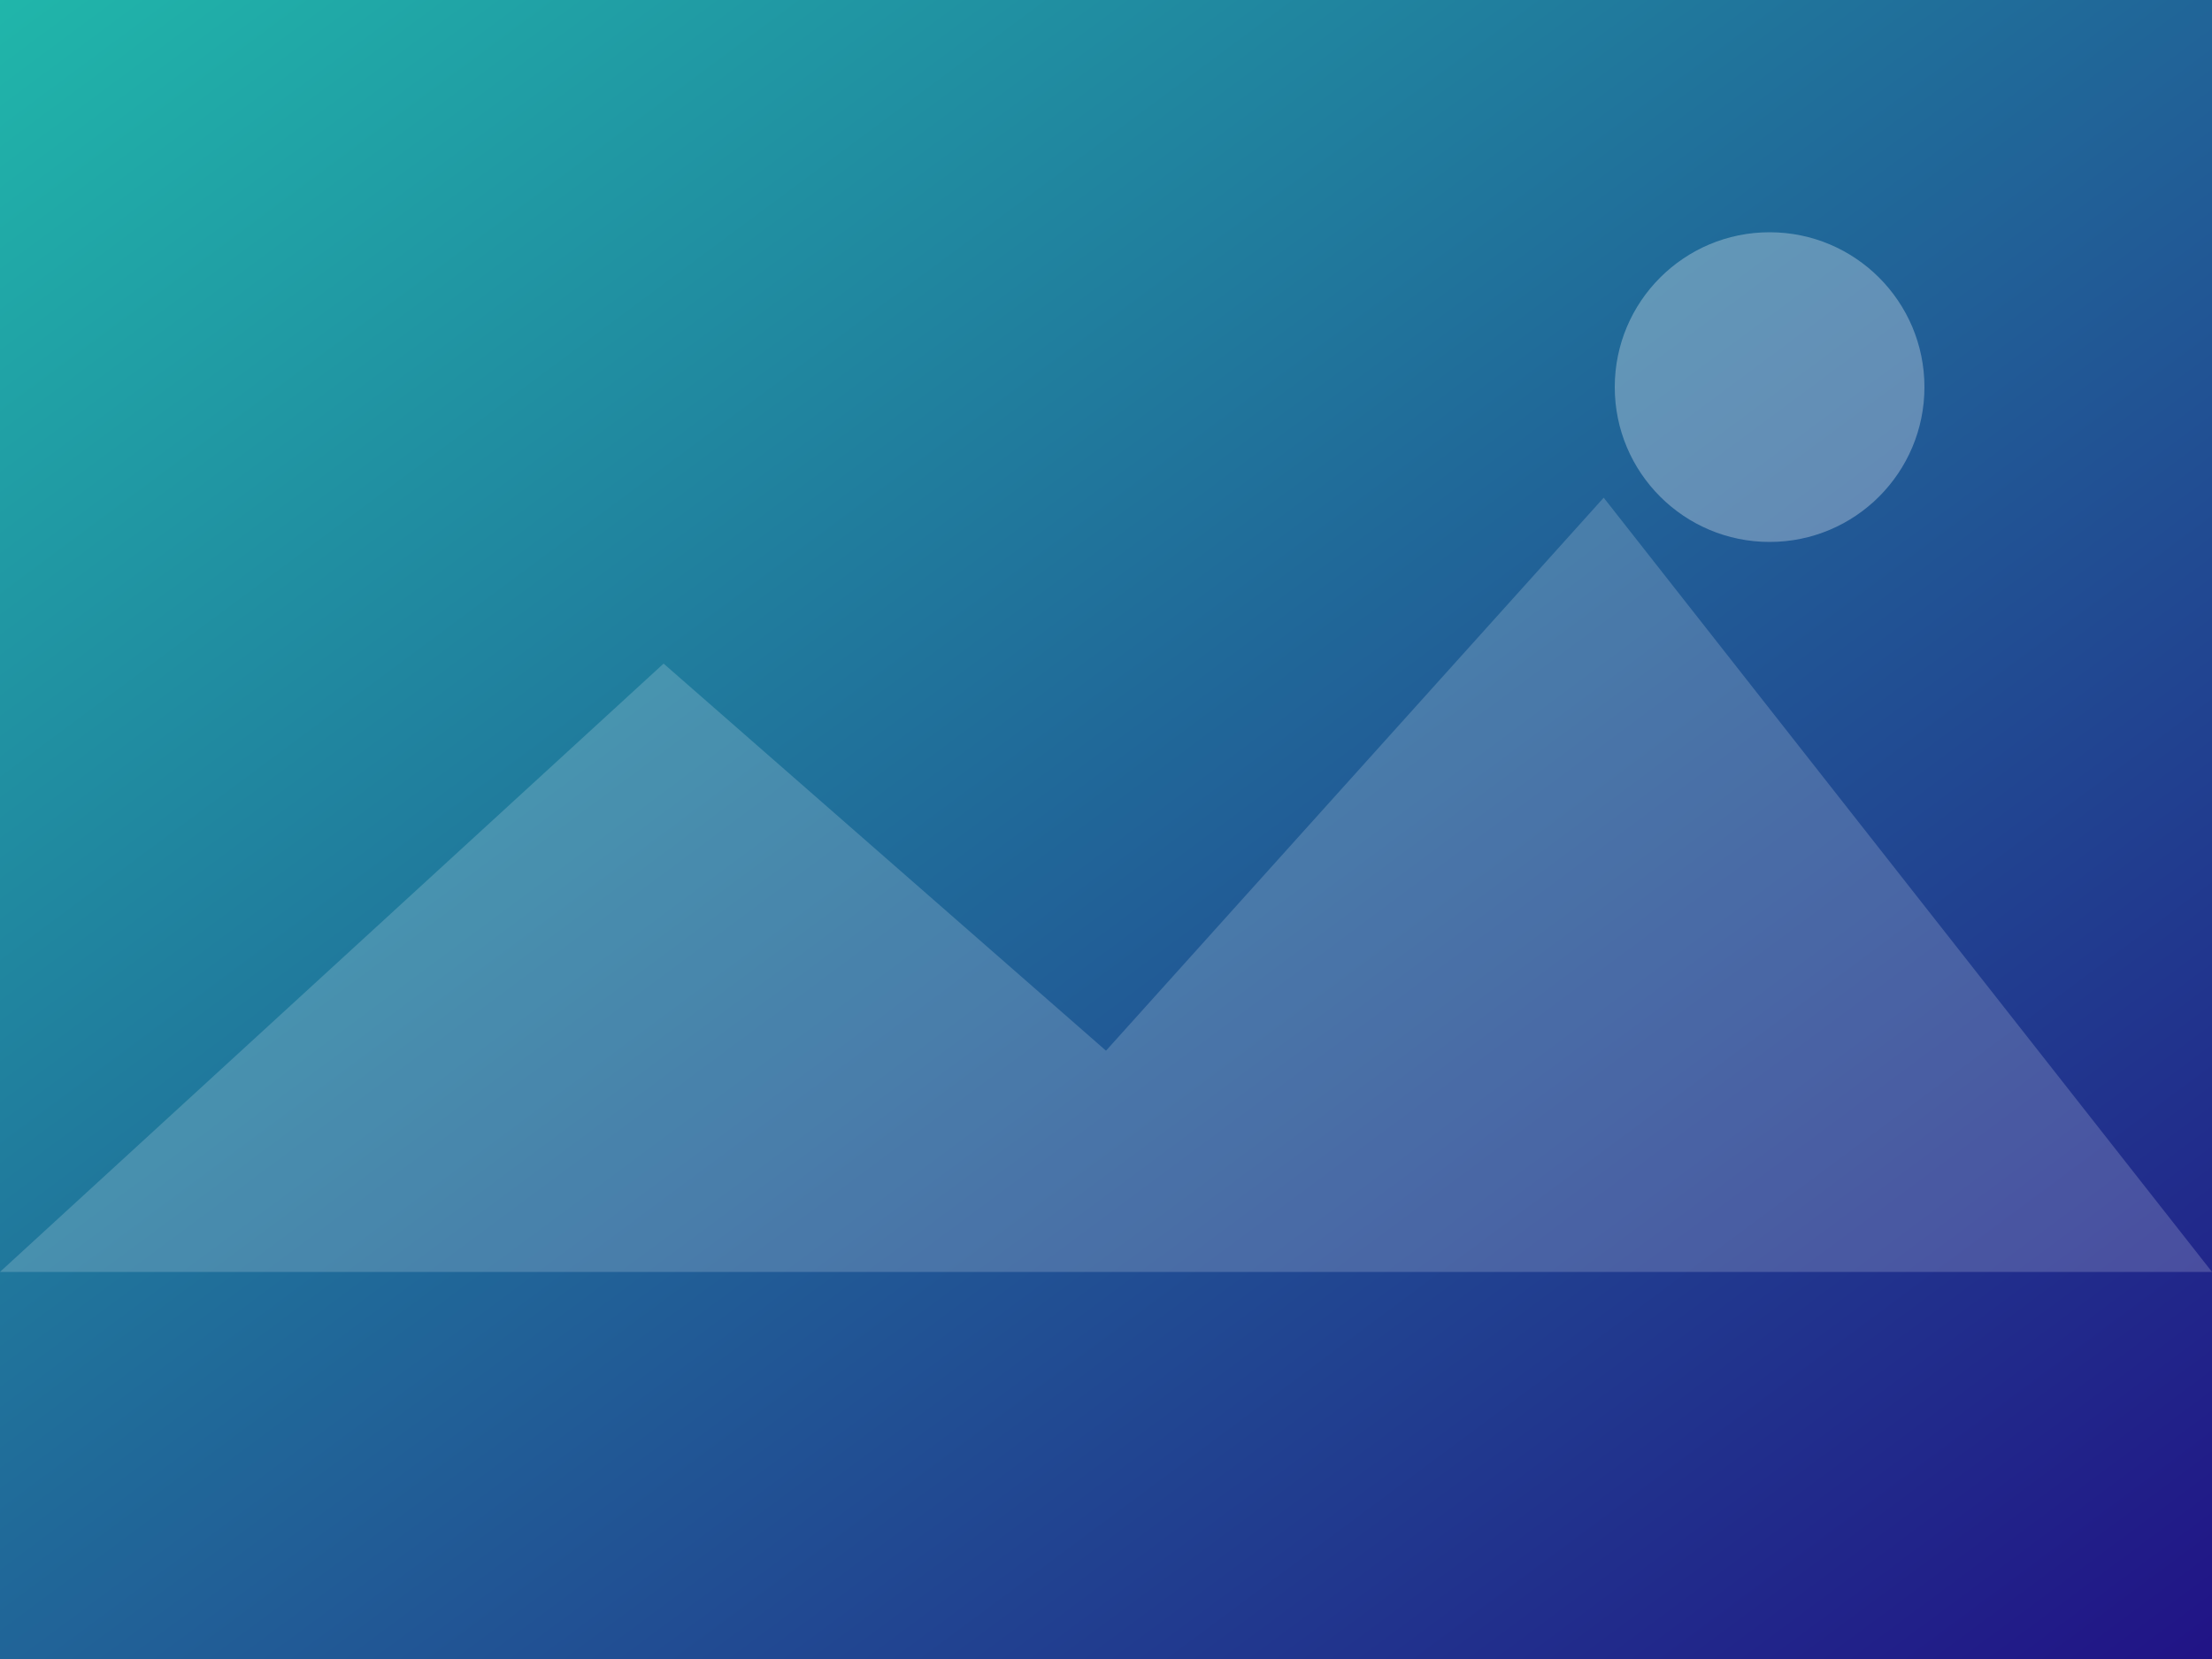
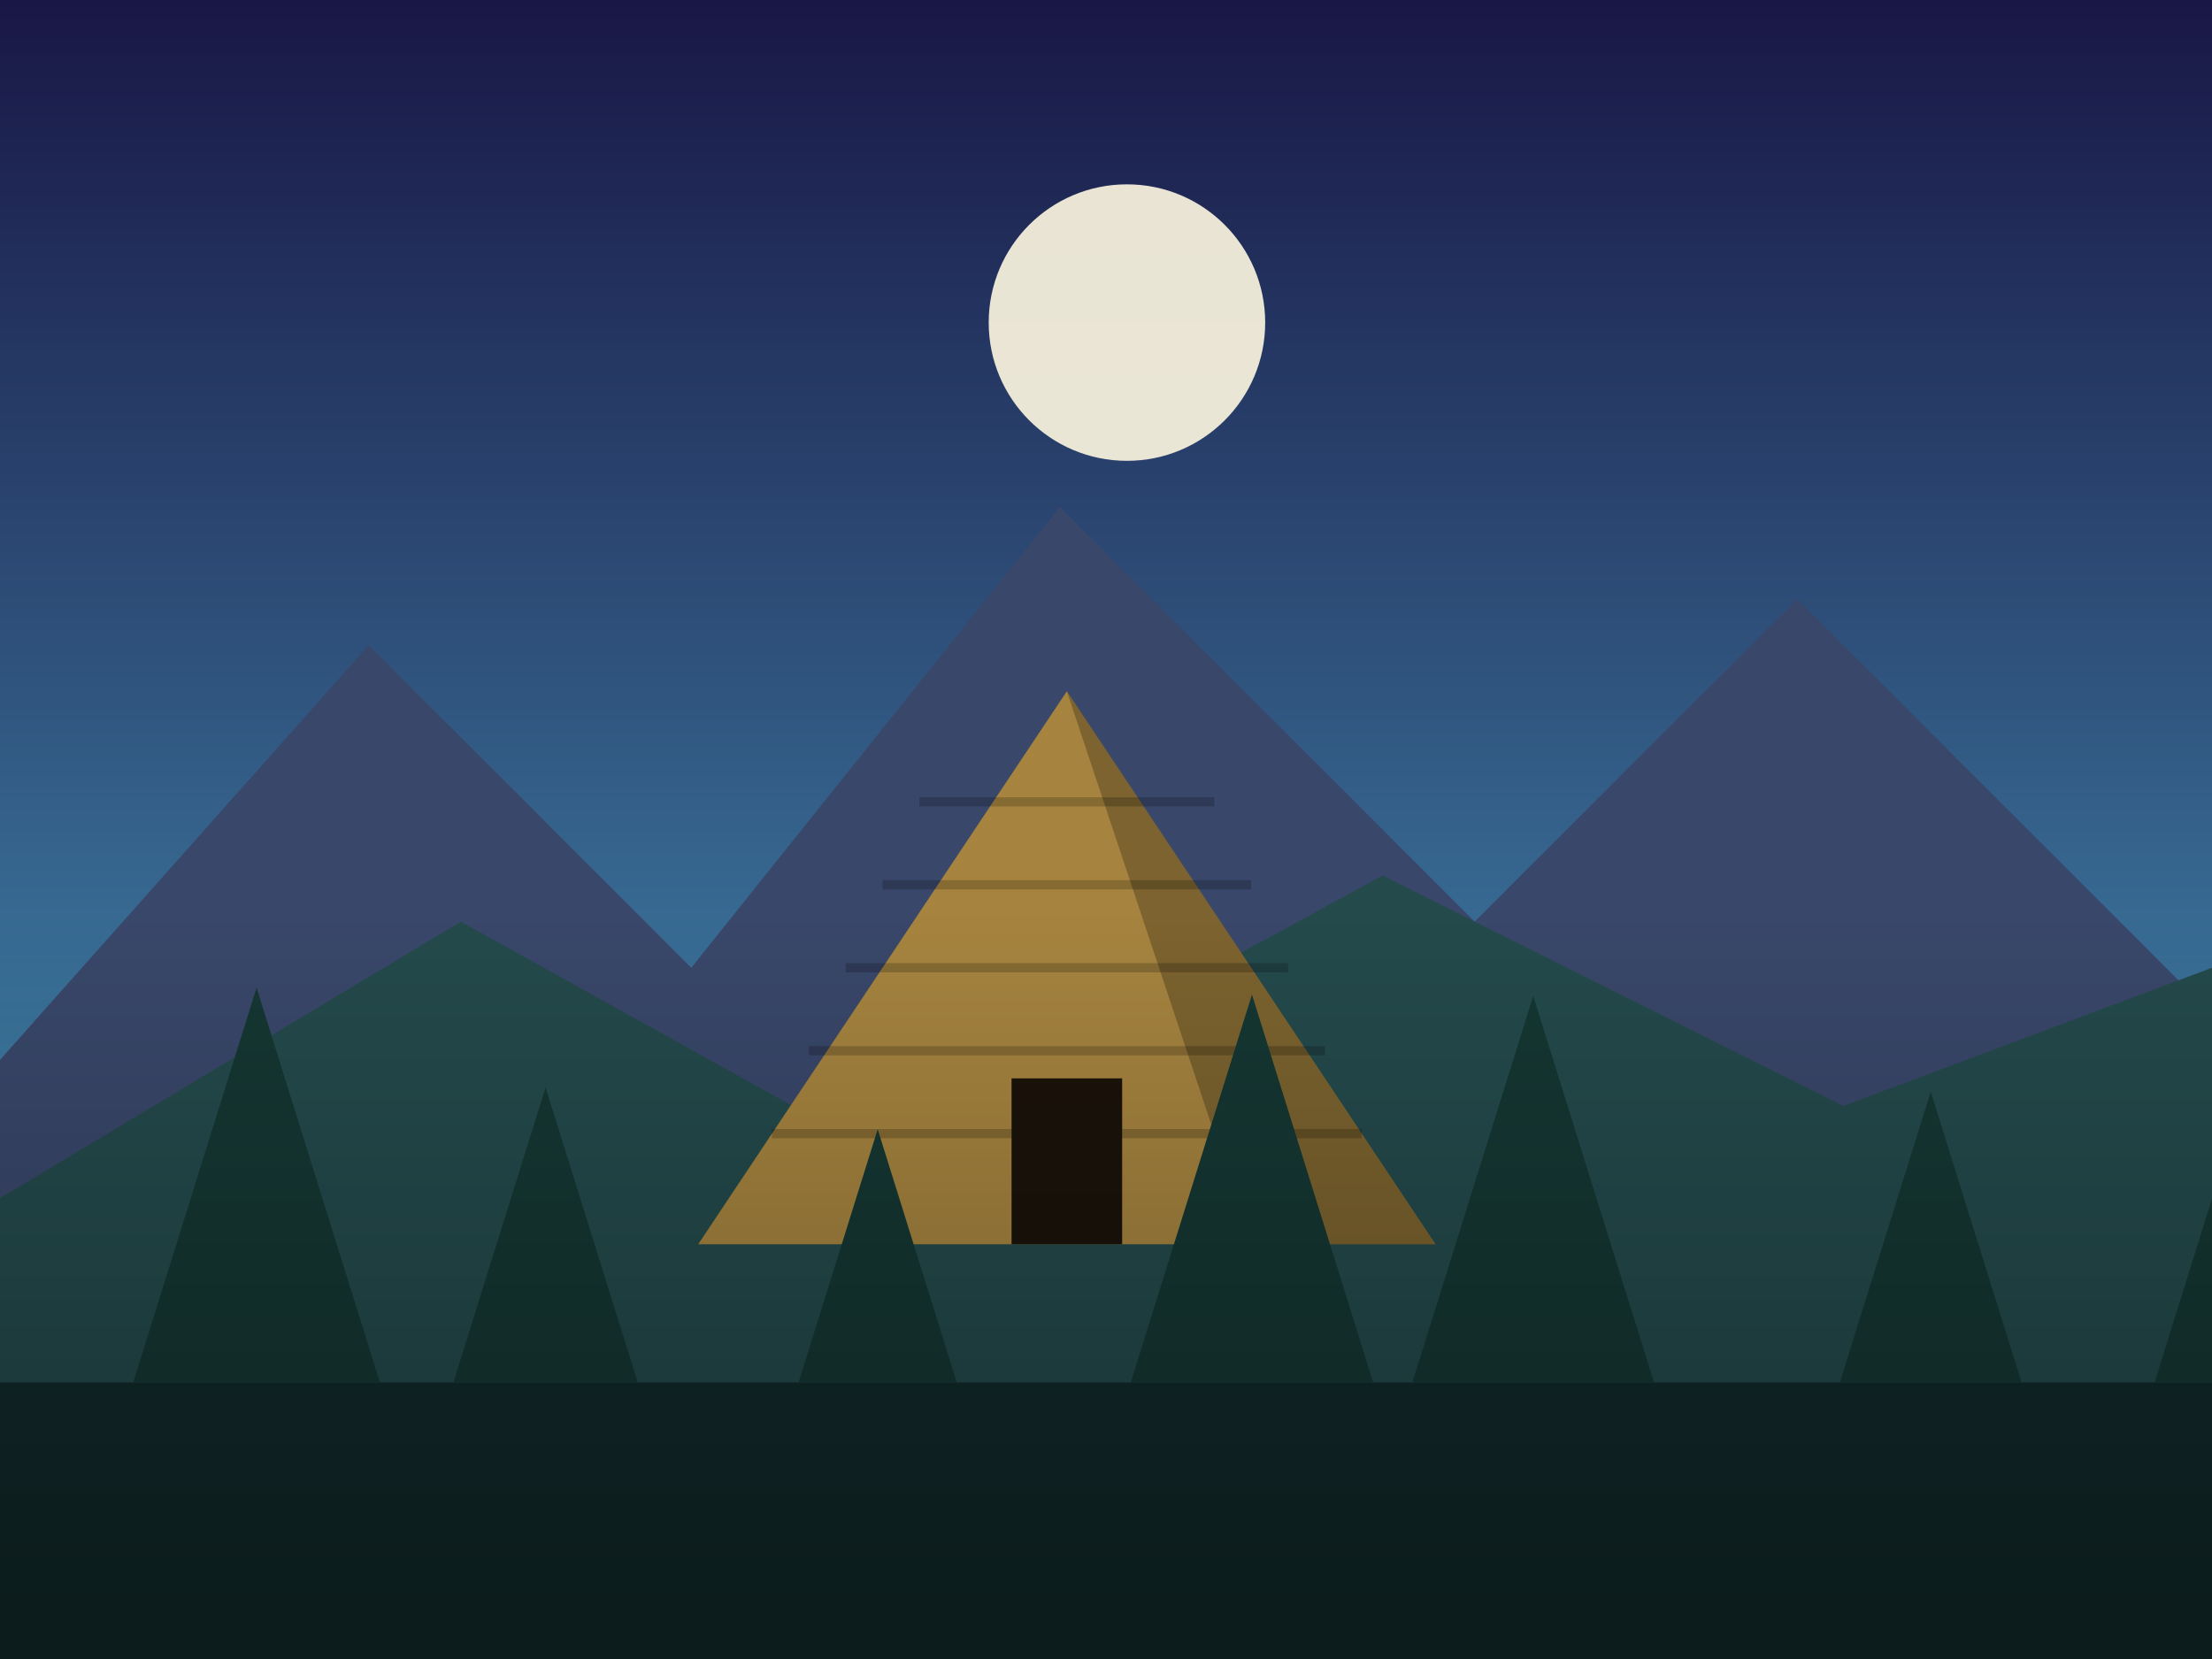
- <svg xmlns="http://www.w3.org/2000/svg" viewBox="0 0 400 300">
+ <svg xmlns="http://www.w3.org/2000/svg" viewBox="0 0 480 360" preserveAspectRatio="xMidYMid slice">
  <defs>
-     <linearGradient id="g" x1="0" y1="0" x2="1" y2="1">
-       <stop offset="0" stop-color="hsl(175 70% 42%)" />
-       <stop offset="1" stop-color="hsl(247 75% 30%)" />
+     <linearGradient id="sky" x1="0" y1="0" x2="0" y2="1">
+       <stop offset="0" stop-color="hsl(243 50% 18% / 1)" />
+       <stop offset="0.7" stop-color="hsl(203 45% 45% / 1)" />
+       <stop offset="1" stop-color="hsl(35 80% 65% / 1)" />
    </linearGradient>
-     <linearGradient id="s" x1="0" y1="0" x2="0" y2="1">
-       <stop offset=".45" stop-color="#000" stop-opacity="0" />
-       <stop offset="1" stop-color="#000" stop-opacity=".45" />
+     <linearGradient id="shade" x1="0" y1="0" x2="0" y2="1">
+       <stop offset="0.55" stop-color="rgb(0 0 0 / 0)" />
+       <stop offset="1" stop-color="rgb(0 0 0 / .35)" />
    </linearGradient>
  </defs>
-   <rect width="400" height="300" fill="url(#g)" />
-   <path d="M0 230 L120 120 L200 190 L290 90 L400 230 Z" fill="#fff" fill-opacity=".18" />
-   <circle cx="320" cy="70" r="28" fill="#fff" fill-opacity=".3" />
+   <rect width="480" height="360" fill="url(#sky)" />
+   <circle cx="244.545" cy="70" r="30" fill="#fff8e1" opacity=".9" />
+   <path d="M0 230 L80 140 L150 210 L230 110 L320 200 L390 130 L480 220 L480 360 L0 360Z" fill="hsl(223 30% 32% / 1)" />
+   <path d="M0 260 L100 200 L190 250 L300 190 L400 240 L480 210 L480 360 L0 360Z" fill="hsl(183 35% 22% / 1)" />
+   <g transform="translate(151.5058 150)">
+     <path d="M0 120 L80 0 L160 120Z" fill="hsl(40 45% 45% / 1)" />
+     <path d="M80 0 L160 120 L120 120Z" fill="#000" opacity=".25" />
+     <line x1="16" y1="96" x2="144" y2="96" stroke="#000" stroke-opacity=".2" stroke-width="2" />
+     <line x1="24" y1="78" x2="136" y2="78" stroke="#000" stroke-opacity=".2" stroke-width="2" />
+     <line x1="32" y1="60" x2="128" y2="60" stroke="#000" stroke-opacity=".2" stroke-width="2" />
+     <line x1="40" y1="42" x2="120" y2="42" stroke="#000" stroke-opacity=".2" stroke-width="2" />
+     <line x1="48" y1="24" x2="112" y2="24" stroke="#000" stroke-opacity=".2" stroke-width="2" />
+     <rect x="68" y="84" width="24" height="36" fill="#1b130a" />
+   </g>
+   <path d="M0 300 L480 300 L480 360 L0 360Z" fill="hsl(183 40% 12% / 1)" />
+   <path d="M28.899 300 L55.674 214.321 L82.448 300Z" fill="hsl(173 45% 15% / 1)" />
+   <path d="M98.376 300 L118.385 235.971 L138.394 300Z" fill="hsl(173 45% 15% / 1)" />
+   <path d="M173.282 300 L190.457 245.04 L207.632 300Z" fill="hsl(173 45% 15% / 1)" />
+   <path d="M245.363 300 L271.671 215.813 L297.98 300Z" fill="hsl(173 45% 15% / 1)" />
+   <path d="M306.484 300 L332.706 216.091 L358.927 300Z" fill="hsl(173 45% 15% / 1)" />
+   <path d="M399.242 300 L418.962 236.895 L438.682 300Z" fill="hsl(173 45% 15% / 1)" />
+   <path d="M467.533 300 L485.459 242.638 L503.384 300Z" fill="hsl(173 45% 15% / 1)" />
+   <rect width="480" height="360" fill="url(#shade)" />
</svg>
